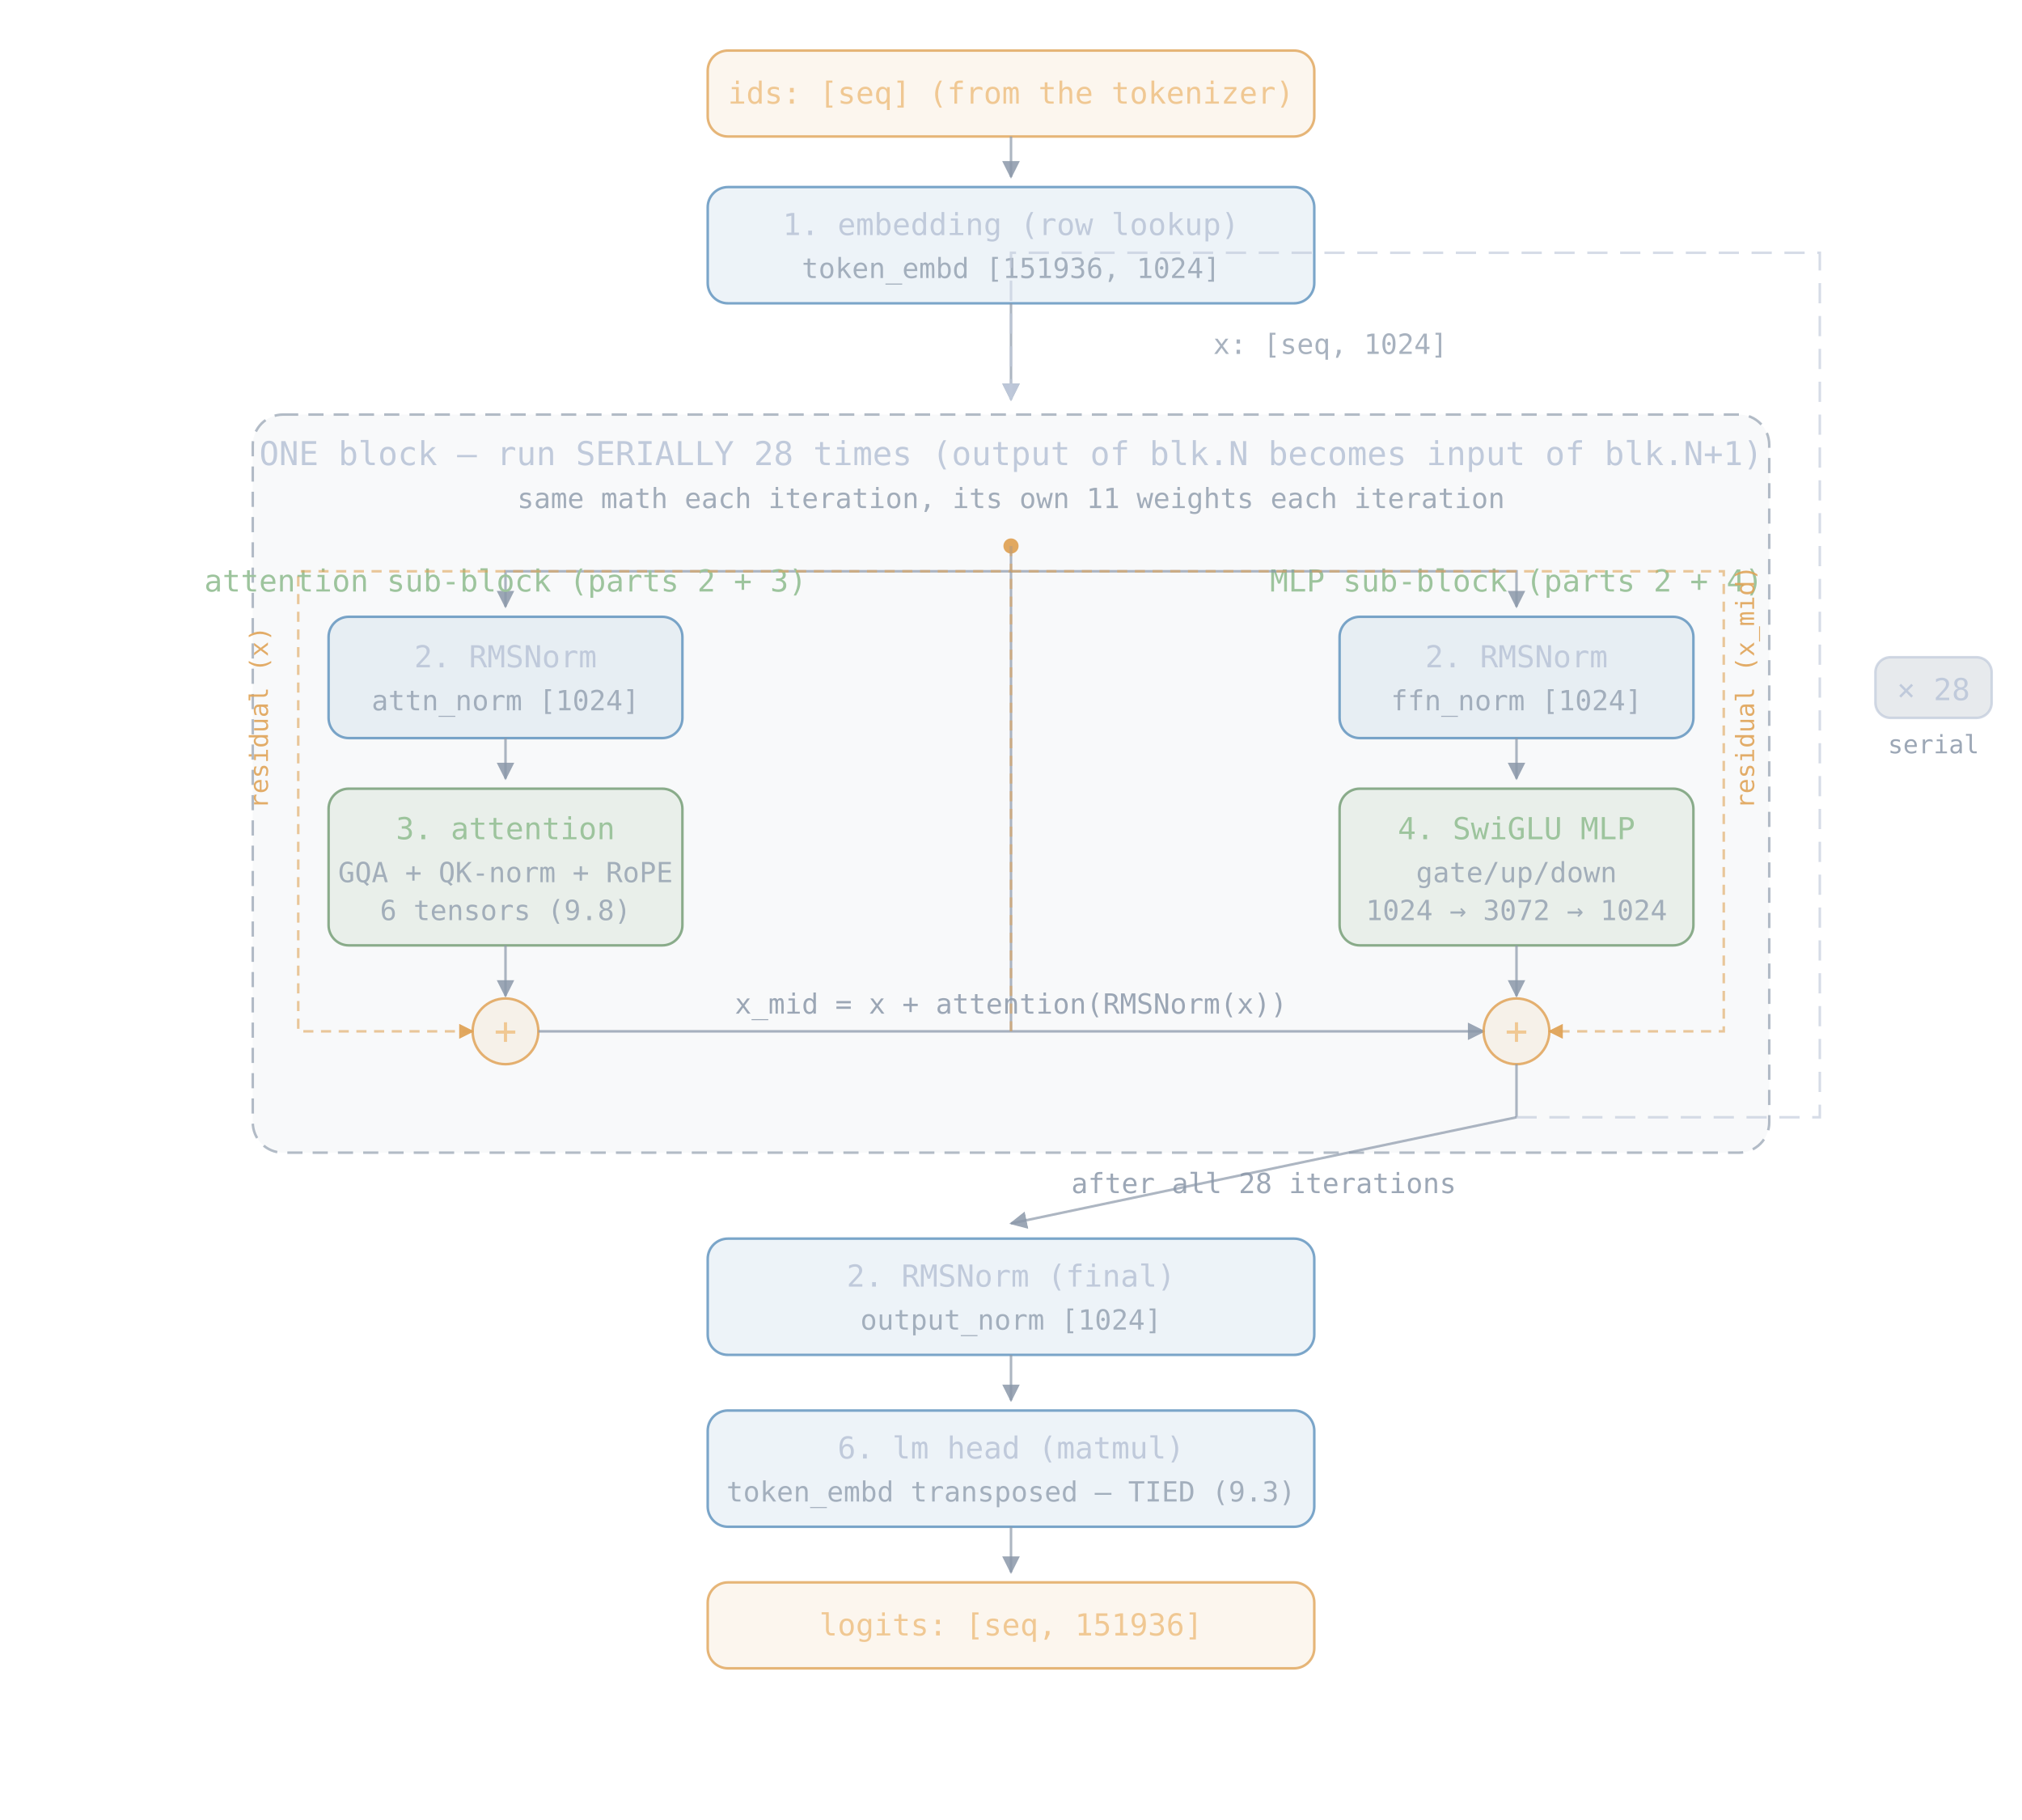
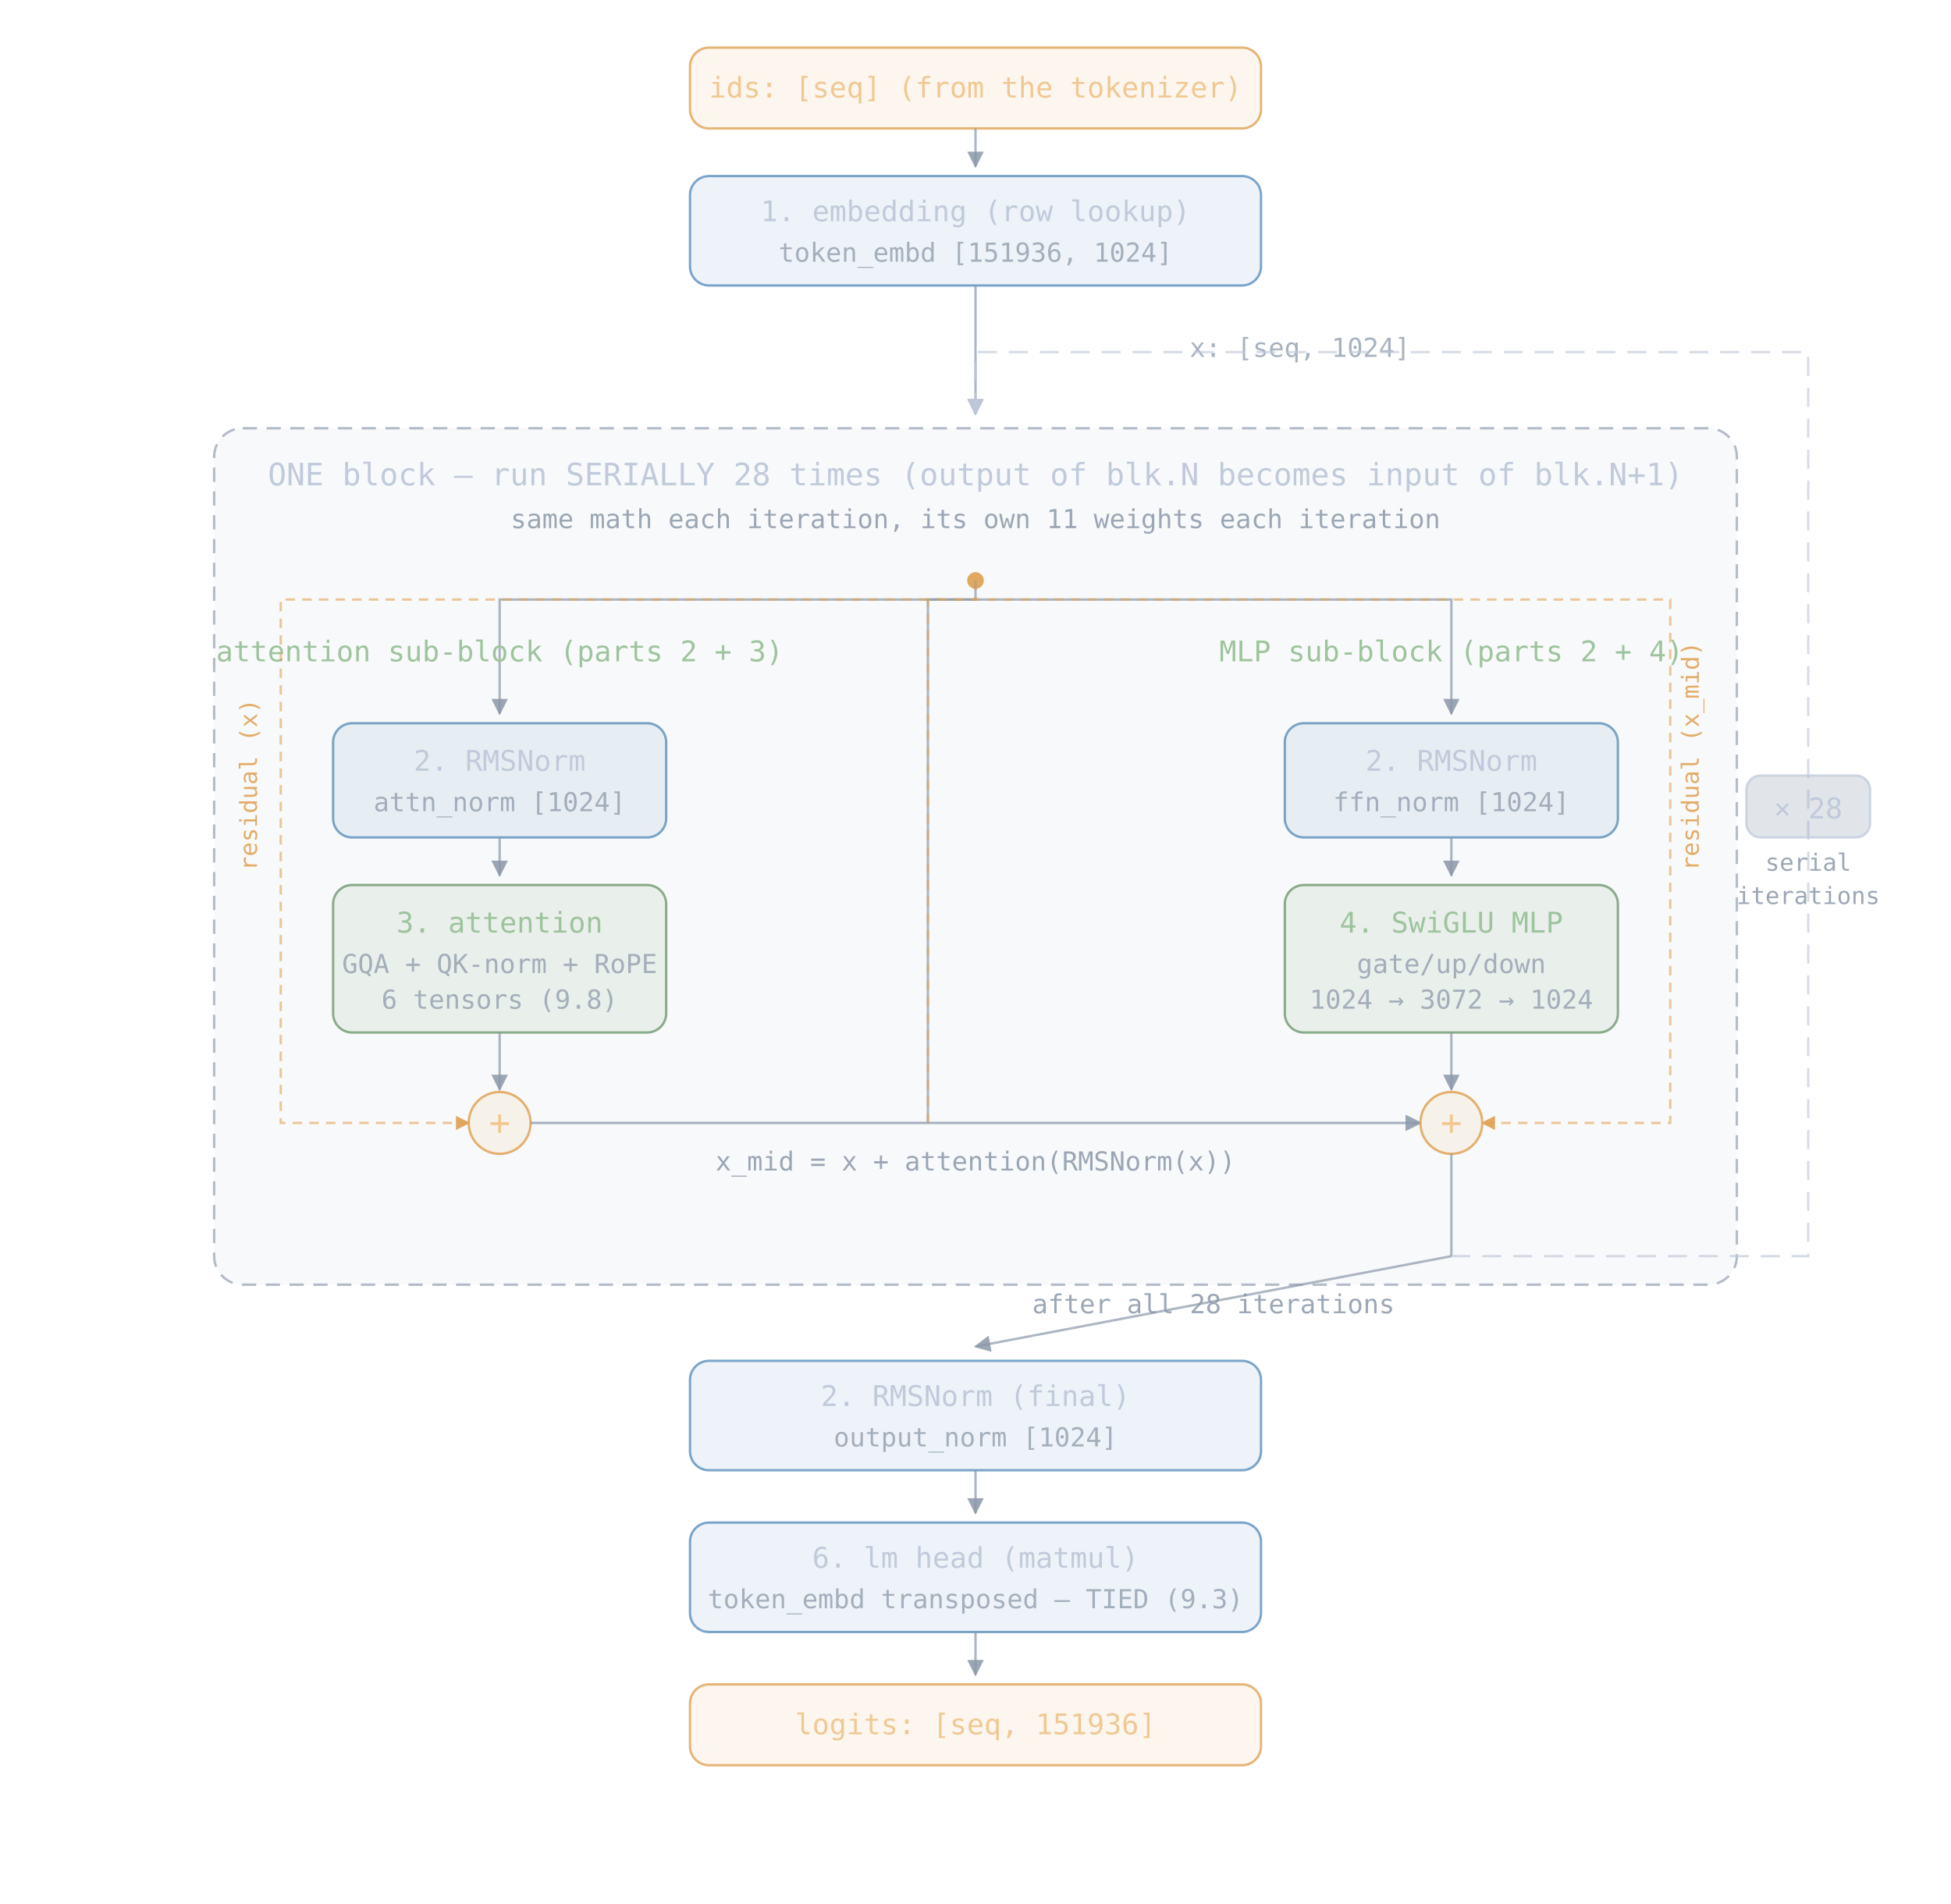
- <svg xmlns="http://www.w3.org/2000/svg" width="800" height="720" viewBox="0 0 800 720" font-family="ui-monospace, SFMono-Regular, Menlo, monospace" font-size="13" fill="#8b98a9">
+ <svg xmlns="http://www.w3.org/2000/svg" width="820" height="800" viewBox="0 0 820 800" font-family="ui-monospace, SFMono-Regular, Menlo, monospace" font-size="13" fill="#8b98a9">
  <defs>
    <marker id="arrHead" viewBox="0 0 10 10" refX="9" refY="5" markerWidth="7" markerHeight="7" orient="auto-start-reverse">
      <path d="M 0 0 L 10 5 L 0 10 z" fill="#8b98a9" opacity="0.85" />
    </marker>
    <marker id="arrResHead" viewBox="0 0 10 10" refX="9" refY="5" markerWidth="6" markerHeight="6" orient="auto-start-reverse">
      <path d="M 0 0 L 10 5 L 0 10 z" fill="#e0a458" opacity="0.95" />
    </marker>
    <marker id="arrLoop" viewBox="0 0 10 10" refX="9" refY="5" markerWidth="7" markerHeight="7" orient="auto-start-reverse">
      <path d="M 0 0 L 10 5 L 0 10 z" fill="#c0cadb" opacity="0.9" />
    </marker>
  </defs>
-   <rect x="280" y="20" width="240" height="34" rx="8" fill="rgba(224,164,88,0.10)" stroke="#e0a458" stroke-opacity="0.8" />
-   <text x="400" y="41" text-anchor="middle" font-size="12" fill="#f0c893">ids: [seq]   (from the tokenizer)</text>
-   <path d="M 400 54 L 400 70" fill="none" stroke="#8b98a9" stroke-opacity="0.7" marker-end="url(#arrHead)" />
-   <rect x="280" y="74" width="240" height="46" rx="8" fill="rgba(70,130,180,0.10)" stroke="#4682b4" stroke-opacity="0.7" />
-   <text x="400" y="93" text-anchor="middle" font-size="12" fill="#c0cadb">1. embedding (row lookup)</text>
-   <text x="400" y="110" text-anchor="middle" font-size="11" fill="#8b98a9" opacity="0.75">token_embd [151936, 1024]</text>
-   <path d="M 400 120 L 400 158" fill="none" stroke="#8b98a9" stroke-opacity="0.7" marker-end="url(#arrHead)" />
-   <text x="480" y="140" font-size="11" fill="#8b98a9" opacity="0.75">x: [seq, 1024]</text>
-   <rect x="100" y="164" width="600" height="292" rx="12" fill="rgba(139,152,169,0.06)" stroke="#8b98a9" stroke-opacity="0.65" stroke-dasharray="6 4" />
-   <text x="400" y="184" text-anchor="middle" font-size="13" fill="#c0cadb">ONE block — run SERIALLY 28 times (output of blk.N becomes input of blk.N+1)</text>
-   <text x="400" y="201" text-anchor="middle" font-size="11" fill="#8b98a9" opacity="0.8">same math each iteration, its own 11 weights each iteration</text>
-   <circle cx="400" cy="216" r="3" fill="#e0a458" opacity="0.95" />
-   <path d="M 400 216 L 400 226 L 200 226 L 200 240" fill="none" stroke="#8b98a9" stroke-opacity="0.7" marker-end="url(#arrHead)" />
-   <text x="200" y="234" text-anchor="middle" font-size="12" fill="#9dc49d">attention sub-block (parts 2 + 3)</text>
-   <rect x="130" y="244" width="140" height="48" rx="8" fill="rgba(70,130,180,0.10)" stroke="#4682b4" stroke-opacity="0.7" />
-   <text x="200" y="264" text-anchor="middle" font-size="12" fill="#c0cadb">2. RMSNorm</text>
-   <text x="200" y="281" text-anchor="middle" font-size="11" fill="#8b98a9" opacity="0.75">attn_norm [1024]</text>
-   <path d="M 200 292 L 200 308" fill="none" stroke="#8b98a9" stroke-opacity="0.7" marker-end="url(#arrHead)" />
-   <rect x="130" y="312" width="140" height="62" rx="8" fill="rgba(94,141,94,0.10)" stroke="#5e8d5e" stroke-opacity="0.7" />
-   <text x="200" y="332" text-anchor="middle" font-size="12" fill="#9dc49d">3. attention</text>
-   <text x="200" y="349" text-anchor="middle" font-size="11" fill="#8b98a9" opacity="0.75">GQA + QK-norm + RoPE</text>
-   <text x="200" y="364" text-anchor="middle" font-size="11" fill="#8b98a9" opacity="0.75">6 tensors (9.8)</text>
-   <path d="M 200 374 L 200 394" fill="none" stroke="#8b98a9" stroke-opacity="0.7" marker-end="url(#arrHead)" />
-   <circle cx="200" cy="408" r="13" fill="rgba(224,164,88,0.10)" stroke="#e0a458" stroke-opacity="0.85" />
-   <text x="200" y="413" text-anchor="middle" font-size="15" fill="#f0c893">+</text>
-   <path d="M 400 216 L 400 226 L 118 226 L 118 408 L 187 408" fill="none" stroke="#e0a458" stroke-opacity="0.6" stroke-dasharray="4 3" marker-end="url(#arrResHead)" />
-   <text x="106" y="320" font-size="10" fill="#e0a458" opacity="0.9" transform="rotate(-90 106 320)">residual (x)</text>
-   <path d="M 213 408 L 587 408" fill="none" stroke="#8b98a9" stroke-opacity="0.75" marker-end="url(#arrHead)" />
-   <text x="400" y="401" text-anchor="middle" font-size="11" fill="#8b98a9" opacity="0.85">x_mid = x + attention(RMSNorm(x))</text>
-   <text x="600" y="234" text-anchor="middle" font-size="12" fill="#9dc49d">MLP sub-block (parts 2 + 4)</text>
-   <path d="M 400 408 L 400 226 L 600 226 L 600 240" fill="none" stroke="#8b98a9" stroke-opacity="0.7" marker-end="url(#arrHead)" />
-   <rect x="530" y="244" width="140" height="48" rx="8" fill="rgba(70,130,180,0.10)" stroke="#4682b4" stroke-opacity="0.7" />
-   <text x="600" y="264" text-anchor="middle" font-size="12" fill="#c0cadb">2. RMSNorm</text>
-   <text x="600" y="281" text-anchor="middle" font-size="11" fill="#8b98a9" opacity="0.75">ffn_norm [1024]</text>
-   <path d="M 600 292 L 600 308" fill="none" stroke="#8b98a9" stroke-opacity="0.7" marker-end="url(#arrHead)" />
-   <rect x="530" y="312" width="140" height="62" rx="8" fill="rgba(94,141,94,0.10)" stroke="#5e8d5e" stroke-opacity="0.7" />
-   <text x="600" y="332" text-anchor="middle" font-size="12" fill="#9dc49d">4. SwiGLU MLP</text>
-   <text x="600" y="349" text-anchor="middle" font-size="11" fill="#8b98a9" opacity="0.75">gate/up/down</text>
-   <text x="600" y="364" text-anchor="middle" font-size="11" fill="#8b98a9" opacity="0.75">1024 → 3072 → 1024</text>
-   <path d="M 600 374 L 600 394" fill="none" stroke="#8b98a9" stroke-opacity="0.7" marker-end="url(#arrHead)" />
-   <circle cx="600" cy="408" r="13" fill="rgba(224,164,88,0.10)" stroke="#e0a458" stroke-opacity="0.85" />
-   <text x="600" y="413" text-anchor="middle" font-size="15" fill="#f0c893">+</text>
-   <path d="M 400 408 L 400 226 L 682 226 L 682 408 L 613 408" fill="none" stroke="#e0a458" stroke-opacity="0.6" stroke-dasharray="4 3" marker-end="url(#arrResHead)" />
-   <text x="694" y="320" font-size="10" fill="#e0a458" opacity="0.9" transform="rotate(-90 694 320)">residual (x_mid)</text>
-   <path d="M 600 421 L 600 442" fill="none" stroke="#8b98a9" stroke-opacity="0.7" />
-   <path d="M 600 442 L 720 442 L 720 100 L 400 100 L 400 158" fill="none" stroke="#c0cadb" stroke-opacity="0.65" stroke-dasharray="8 5" marker-end="url(#arrLoop)" />
-   <rect x="742" y="260" width="46" height="24" rx="6" fill="rgba(139,152,169,0.20)" stroke="#c0cadb" stroke-opacity="0.7" />
-   <text x="765" y="277" text-anchor="middle" font-size="12" fill="#c0cadb">× 28</text>
-   <text x="765" y="298" text-anchor="middle" font-size="10" fill="#8b98a9" opacity="0.85">serial</text>
-   <path d="M 600 442 L 400 484" fill="none" stroke="#8b98a9" stroke-opacity="0.7" marker-end="url(#arrHead)" />
-   <text x="500" y="472" text-anchor="middle" font-size="11" fill="#8b98a9" opacity="0.85">after all 28 iterations</text>
-   <rect x="280" y="490" width="240" height="46" rx="8" fill="rgba(70,130,180,0.10)" stroke="#4682b4" stroke-opacity="0.7" />
-   <text x="400" y="509" text-anchor="middle" font-size="12" fill="#c0cadb">2. RMSNorm (final)</text>
-   <text x="400" y="526" text-anchor="middle" font-size="11" fill="#8b98a9" opacity="0.75">output_norm [1024]</text>
-   <path d="M 400 536 L 400 554" fill="none" stroke="#8b98a9" stroke-opacity="0.7" marker-end="url(#arrHead)" />
-   <rect x="280" y="558" width="240" height="46" rx="8" fill="rgba(70,130,180,0.10)" stroke="#4682b4" stroke-opacity="0.7" />
-   <text x="400" y="577" text-anchor="middle" font-size="12" fill="#c0cadb">6. lm head (matmul)</text>
-   <text x="400" y="594" text-anchor="middle" font-size="11" fill="#8b98a9" opacity="0.75">token_embd transposed — TIED (9.3)</text>
-   <path d="M 400 604 L 400 622" fill="none" stroke="#8b98a9" stroke-opacity="0.7" marker-end="url(#arrHead)" />
-   <rect x="280" y="626" width="240" height="34" rx="8" fill="rgba(224,164,88,0.10)" stroke="#e0a458" stroke-opacity="0.8" />
-   <text x="400" y="647" text-anchor="middle" font-size="12" fill="#f0c893">logits: [seq, 151936]</text>
+   <rect x="290" y="20" width="240" height="34" rx="8" fill="rgba(224,164,88,0.10)" stroke="#e0a458" stroke-opacity="0.8" />
+   <text x="410" y="41" text-anchor="middle" font-size="12" fill="#f0c893">ids: [seq]   (from the tokenizer)</text>
+   <path d="M 410 54 L 410 70" fill="none" stroke="#8b98a9" stroke-opacity="0.7" marker-end="url(#arrHead)" />
+   <rect x="290" y="74" width="240" height="46" rx="8" fill="rgba(70,130,180,0.10)" stroke="#4682b4" stroke-opacity="0.7" />
+   <text x="410" y="93" text-anchor="middle" font-size="12" fill="#c0cadb">1. embedding (row lookup)</text>
+   <text x="410" y="110" text-anchor="middle" font-size="11" fill="#8b98a9" opacity="0.75">token_embd [151936, 1024]</text>
+   <path d="M 410 120 L 410 174" fill="none" stroke="#8b98a9" stroke-opacity="0.7" marker-end="url(#arrHead)" />
+   <text x="500" y="150" font-size="11" fill="#8b98a9" opacity="0.75">x: [seq, 1024]</text>
+   <rect x="90" y="180" width="640" height="360" rx="12" fill="rgba(139,152,169,0.06)" stroke="#8b98a9" stroke-opacity="0.65" stroke-dasharray="6 4" />
+   <text x="410" y="204" text-anchor="middle" font-size="13" fill="#c0cadb">ONE block — run SERIALLY 28 times (output of blk.N becomes input of blk.N+1)</text>
+   <text x="410" y="222" text-anchor="middle" font-size="11" fill="#8b98a9" opacity="0.85">same math each iteration, its own 11 weights each iteration</text>
+   <circle cx="410" cy="244" r="3.5" fill="#e0a458" opacity="0.95" />
+   <path d="M 410 244 L 410 252 L 210 252 L 210 300" fill="none" stroke="#8b98a9" stroke-opacity="0.7" marker-end="url(#arrHead)" />
+   <text x="210" y="278" text-anchor="middle" font-size="12" fill="#9dc49d">attention sub-block (parts 2 + 3)</text>
+   <rect x="140" y="304" width="140" height="48" rx="8" fill="rgba(70,130,180,0.10)" stroke="#4682b4" stroke-opacity="0.7" />
+   <text x="210" y="324" text-anchor="middle" font-size="12" fill="#c0cadb">2. RMSNorm</text>
+   <text x="210" y="341" text-anchor="middle" font-size="11" fill="#8b98a9" opacity="0.75">attn_norm [1024]</text>
+   <path d="M 210 352 L 210 368" fill="none" stroke="#8b98a9" stroke-opacity="0.7" marker-end="url(#arrHead)" />
+   <rect x="140" y="372" width="140" height="62" rx="8" fill="rgba(94,141,94,0.10)" stroke="#5e8d5e" stroke-opacity="0.7" />
+   <text x="210" y="392" text-anchor="middle" font-size="12" fill="#9dc49d">3. attention</text>
+   <text x="210" y="409" text-anchor="middle" font-size="11" fill="#8b98a9" opacity="0.75">GQA + QK-norm + RoPE</text>
+   <text x="210" y="424" text-anchor="middle" font-size="11" fill="#8b98a9" opacity="0.75">6 tensors (9.8)</text>
+   <path d="M 210 434 L 210 458" fill="none" stroke="#8b98a9" stroke-opacity="0.7" marker-end="url(#arrHead)" />
+   <circle cx="210" cy="472" r="13" fill="rgba(224,164,88,0.10)" stroke="#e0a458" stroke-opacity="0.85" />
+   <text x="210" y="477" text-anchor="middle" font-size="15" fill="#f0c893">+</text>
+   <path d="M 410 244 L 410 252 L 118 252 L 118 472 L 197 472" fill="none" stroke="#e0a458" stroke-opacity="0.6" stroke-dasharray="4 3" marker-end="url(#arrResHead)" />
+   <text x="108" y="366" font-size="10" fill="#e0a458" opacity="0.9" transform="rotate(-90 108 366)">residual (x)</text>
+   <path d="M 223 472 L 597 472" fill="none" stroke="#8b98a9" stroke-opacity="0.75" marker-end="url(#arrHead)" />
+   <text x="410" y="492" text-anchor="middle" font-size="11" fill="#8b98a9" opacity="0.85">x_mid = x + attention(RMSNorm(x))</text>
+   <text x="610" y="278" text-anchor="middle" font-size="12" fill="#9dc49d">MLP sub-block (parts 2 + 4)</text>
+   <path d="M 390 472 L 390 252 L 610 252 L 610 300" fill="none" stroke="#8b98a9" stroke-opacity="0.7" marker-end="url(#arrHead)" />
+   <rect x="540" y="304" width="140" height="48" rx="8" fill="rgba(70,130,180,0.10)" stroke="#4682b4" stroke-opacity="0.7" />
+   <text x="610" y="324" text-anchor="middle" font-size="12" fill="#c0cadb">2. RMSNorm</text>
+   <text x="610" y="341" text-anchor="middle" font-size="11" fill="#8b98a9" opacity="0.75">ffn_norm [1024]</text>
+   <path d="M 610 352 L 610 368" fill="none" stroke="#8b98a9" stroke-opacity="0.7" marker-end="url(#arrHead)" />
+   <rect x="540" y="372" width="140" height="62" rx="8" fill="rgba(94,141,94,0.10)" stroke="#5e8d5e" stroke-opacity="0.7" />
+   <text x="610" y="392" text-anchor="middle" font-size="12" fill="#9dc49d">4. SwiGLU MLP</text>
+   <text x="610" y="409" text-anchor="middle" font-size="11" fill="#8b98a9" opacity="0.75">gate/up/down</text>
+   <text x="610" y="424" text-anchor="middle" font-size="11" fill="#8b98a9" opacity="0.75">1024 → 3072 → 1024</text>
+   <path d="M 610 434 L 610 458" fill="none" stroke="#8b98a9" stroke-opacity="0.7" marker-end="url(#arrHead)" />
+   <circle cx="610" cy="472" r="13" fill="rgba(224,164,88,0.10)" stroke="#e0a458" stroke-opacity="0.85" />
+   <text x="610" y="477" text-anchor="middle" font-size="15" fill="#f0c893">+</text>
+   <path d="M 390 472 L 390 252 L 702 252 L 702 472 L 623 472" fill="none" stroke="#e0a458" stroke-opacity="0.6" stroke-dasharray="4 3" marker-end="url(#arrResHead)" />
+   <text x="714" y="366" font-size="10" fill="#e0a458" opacity="0.9" transform="rotate(-90 714 366)">residual (x_mid)</text>
+   <path d="M 610 485 L 610 528" fill="none" stroke="#8b98a9" stroke-opacity="0.7" />
+   <path d="M 610 528 L 760 528 L 760 148 L 410 148 L 410 174" fill="none" stroke="#c0cadb" stroke-opacity="0.65" stroke-dasharray="8 5" marker-end="url(#arrLoop)" />
+   <rect x="734" y="326" width="52" height="26" rx="6" fill="rgba(139,152,169,0.25)" stroke="#c0cadb" stroke-opacity="0.75" />
+   <text x="760" y="344" text-anchor="middle" font-size="12" fill="#c0cadb">× 28</text>
+   <text x="760" y="366" text-anchor="middle" font-size="10" fill="#8b98a9" opacity="0.85">serial</text>
+   <text x="760" y="380" text-anchor="middle" font-size="10" fill="#8b98a9" opacity="0.85">iterations</text>
+   <path d="M 610 528 L 410 566" fill="none" stroke="#8b98a9" stroke-opacity="0.7" marker-end="url(#arrHead)" />
+   <text x="510" y="552" text-anchor="middle" font-size="11" fill="#8b98a9" opacity="0.85">after all 28 iterations</text>
+   <rect x="290" y="572" width="240" height="46" rx="8" fill="rgba(70,130,180,0.10)" stroke="#4682b4" stroke-opacity="0.7" />
+   <text x="410" y="591" text-anchor="middle" font-size="12" fill="#c0cadb">2. RMSNorm (final)</text>
+   <text x="410" y="608" text-anchor="middle" font-size="11" fill="#8b98a9" opacity="0.75">output_norm [1024]</text>
+   <path d="M 410 618 L 410 636" fill="none" stroke="#8b98a9" stroke-opacity="0.7" marker-end="url(#arrHead)" />
+   <rect x="290" y="640" width="240" height="46" rx="8" fill="rgba(70,130,180,0.10)" stroke="#4682b4" stroke-opacity="0.7" />
+   <text x="410" y="659" text-anchor="middle" font-size="12" fill="#c0cadb">6. lm head (matmul)</text>
+   <text x="410" y="676" text-anchor="middle" font-size="11" fill="#8b98a9" opacity="0.75">token_embd transposed — TIED (9.3)</text>
+   <path d="M 410 686 L 410 704" fill="none" stroke="#8b98a9" stroke-opacity="0.7" marker-end="url(#arrHead)" />
+   <rect x="290" y="708" width="240" height="34" rx="8" fill="rgba(224,164,88,0.10)" stroke="#e0a458" stroke-opacity="0.8" />
+   <text x="410" y="729" text-anchor="middle" font-size="12" fill="#f0c893">logits: [seq, 151936]</text>
</svg>
